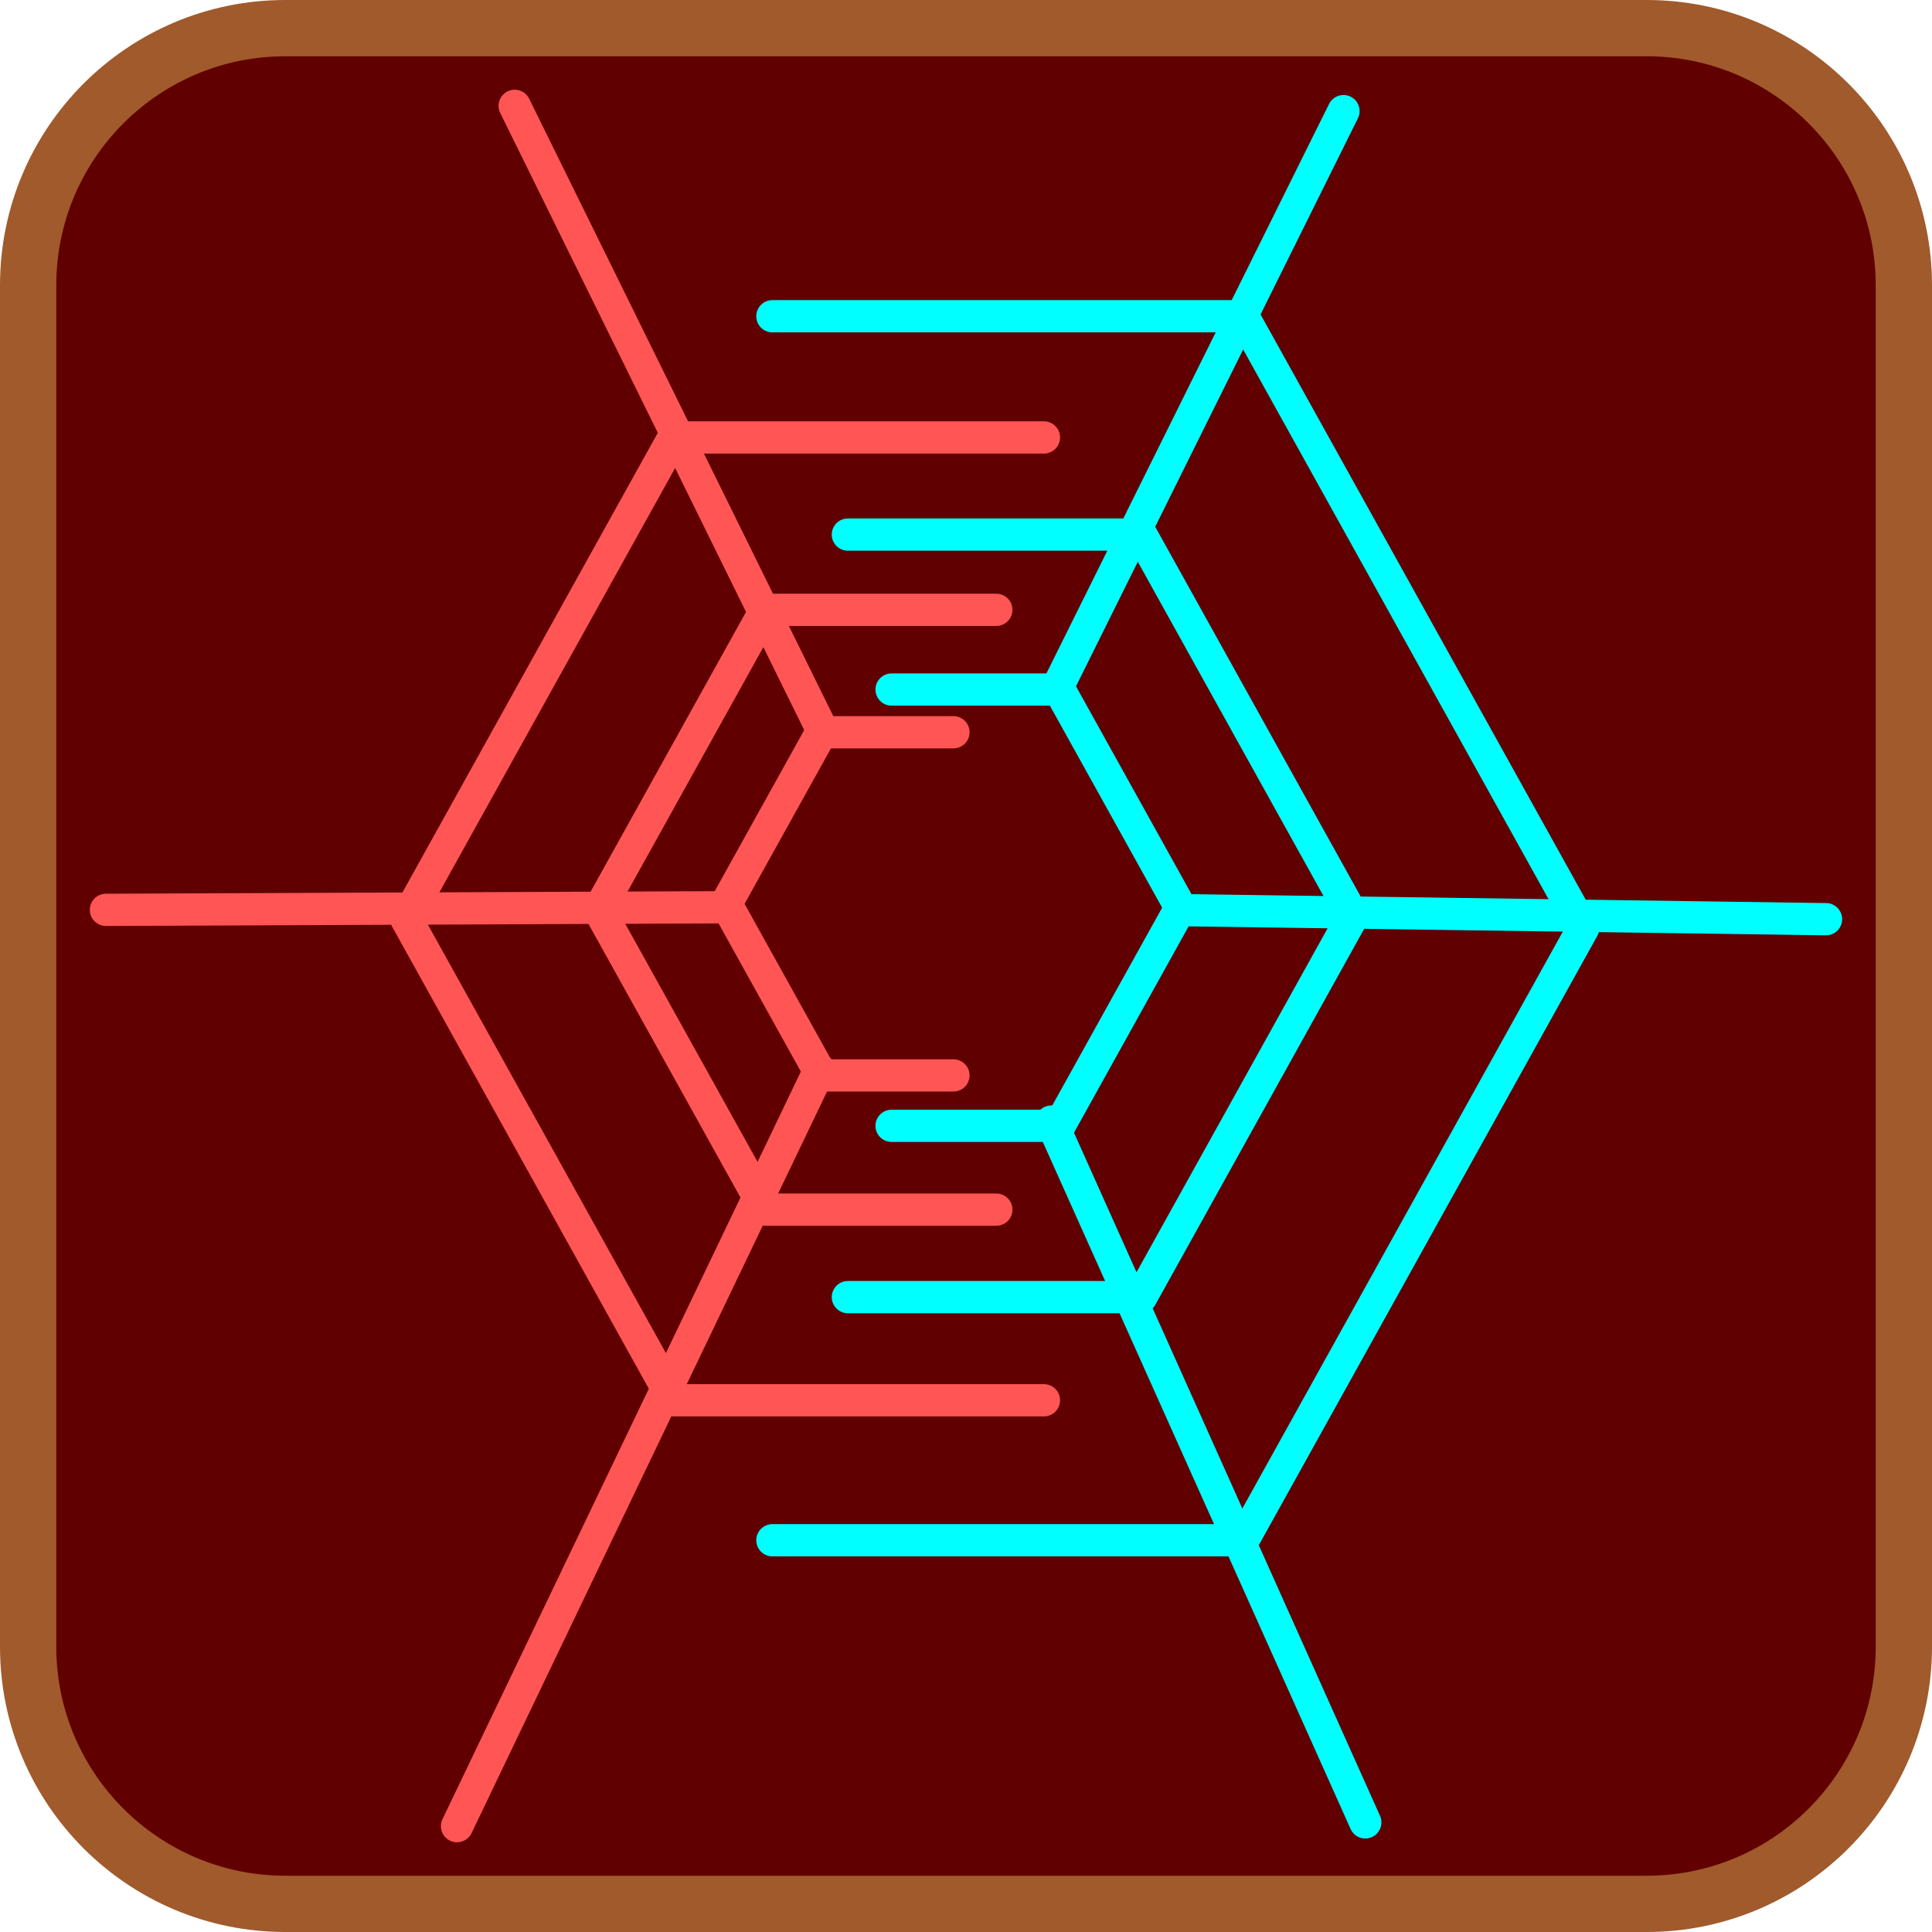
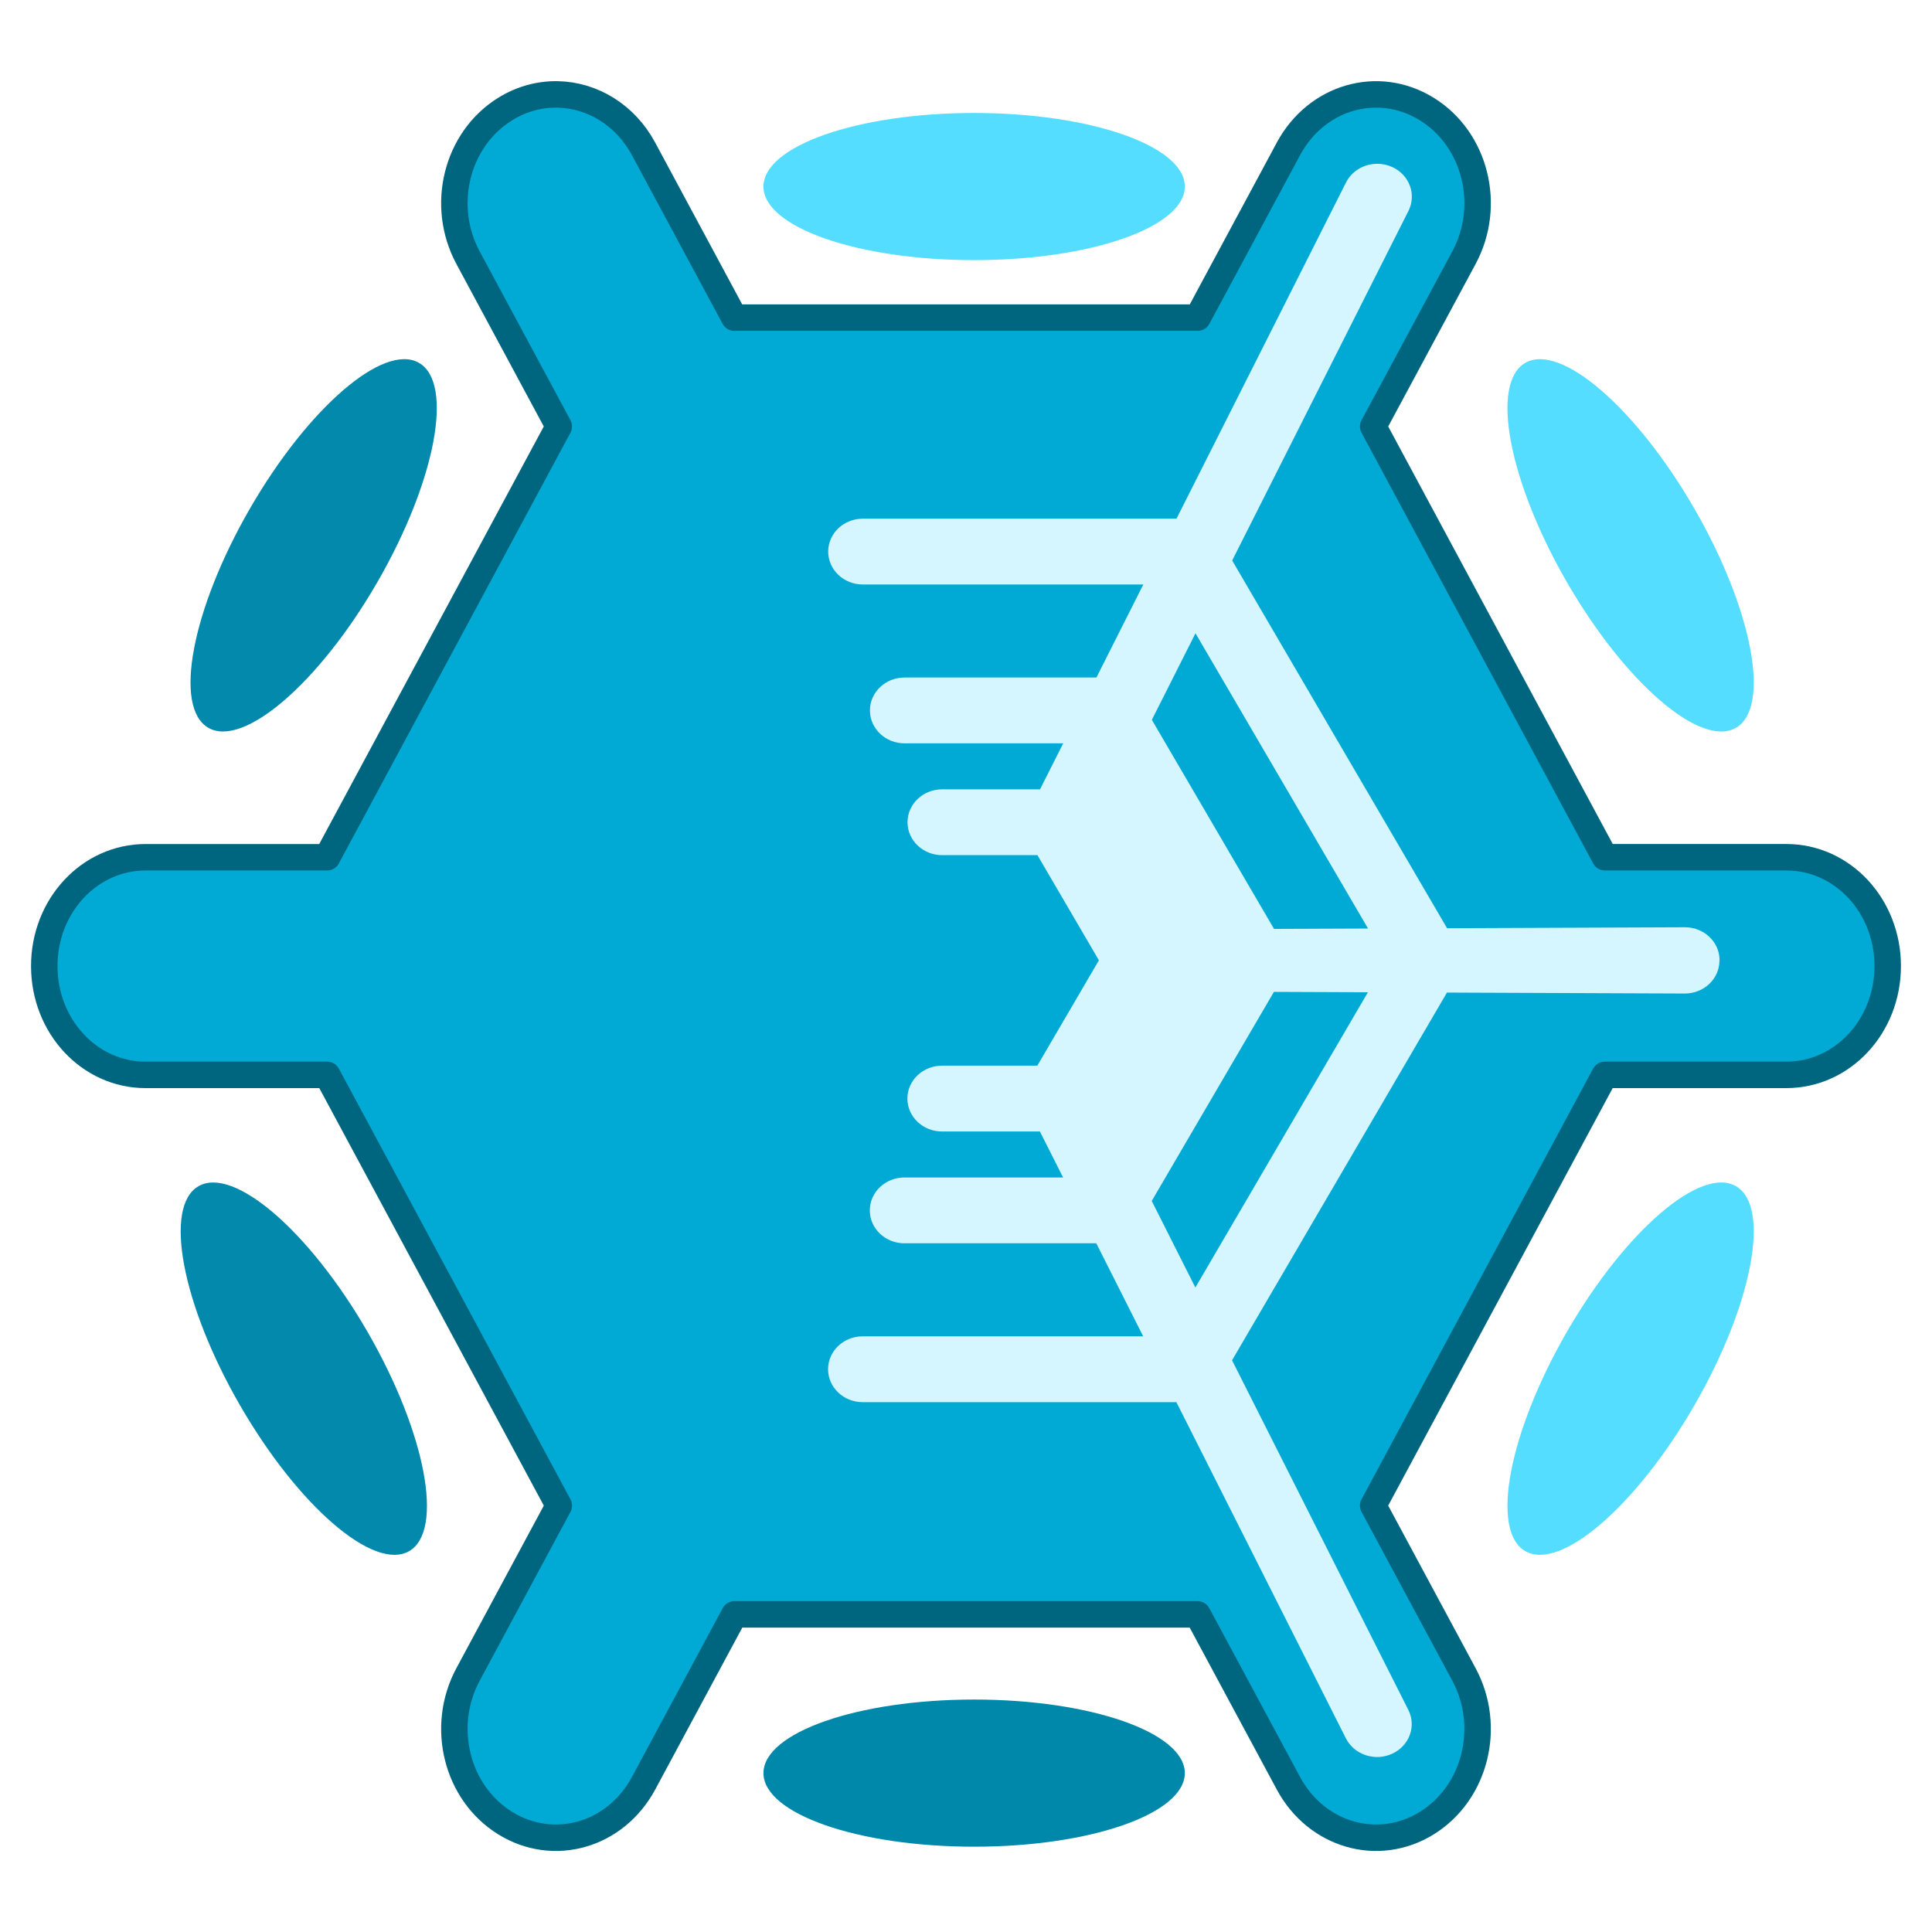
<svg xmlns="http://www.w3.org/2000/svg" width="145.34mm" height="145.34mm" version="1.1" viewBox="0 0 515 515">
-   <g stroke-linecap="round" stroke-linejoin="round">
-     <rect x="7.5" y="7.5" width="500" height="500" ry="68.571" fill="#610000" stroke="#a05a2c" stroke-width="15" style="mix-blend-mode:normal" />
-     <g transform="matrix(.54253 0 0 .54253 78.73 70.74)" fill="none" stroke="#0ff" stroke-width="15.841">
-       <path d="m234.38 24.991 231.29 1e-5 167.06 300.7-167.06 300.7-231.29-2e-5" />
-       <path d="m271.47 132.27h144.09l104.08 187.33-104.08 187.33h-144.09" />
-       <path d="m292.95 208.41h82.44l59.546 107.18-59.546 107.18h-82.44" />
-       <path d="m375.02 206.21 139.97-282" />
-       <path d="m525.7 765.01-154.25-344.33" />
-       <path d="m752.07 321.24-317.06-4.453" />
-     </g>
-     <g transform="matrix(.54253 0 0 .54253 78.73 70.74)" fill="none" stroke="#f55" stroke-width="15.841">
-       <path d="m367.81 84.547h-181.93l-131.41 236.53 131.41 236.53 181.93-3e-5" />
-       <path d="m344.41 169.24-113.34 1e-5 -81.867 147.35 81.867 147.35h113.34" />
-       <path d="m323.34 229.39-64.847 1e-5 -46.839 84.306 46.839 84.306h64.847" />
-       <path d="m259.57 229.77-151.8-308.15" />
-       <path d="m79.433 766.86 178.1-371.54" />
-       <path d="m210.56 315.38-303.63 1.276" />
-     </g>
+   <path transform="scale(.93753)" d="m158.66 26.846c-5.093-0.118-10.285 1.218-15.037 4.164-13.825 8.569-18.528 27.416-10.547 42.258l25.805 47.984-65.867 122.49h-51.611c-15.963 0-28.814 13.797-28.814 30.936s12.851 30.936 28.814 30.936h51.629l65.857 122.47-25.812 48c-7.982 14.842-3.278 33.691 10.547 42.26 13.824 8.569 31.378 3.518 39.359-11.324l25.818-48.01h131.71l25.818 48.01c7.982 14.842 25.535 19.893 39.359 11.324 13.825-8.569 18.53-27.418 10.549-42.26l-25.814-48.004 65.857-122.47h51.631c15.963 0 28.812-13.797 28.812-30.936s-12.849-30.936-28.812-30.936h-51.613l-65.867-122.48 25.807-47.988c7.982-14.842 3.276-33.689-10.549-42.258-13.824-8.569-31.378-3.52-39.359 11.322l-25.801 47.979h-131.75l-25.801-47.979c-5.238-9.74-14.598-15.262-24.322-15.486z" fill="#00aad4" stroke="#006680" stroke-linecap="round" stroke-linejoin="round" stroke-width="7.526" />
+   <path transform="scale(.93753)" d="m391.47 46.576a9.844 9.358 0 0 0-8.766 5.311l-48.195 95.584h-89.189a9.844 9.358 0 0 0-9.844 9.357 9.844 9.358 0 0 0 9.844 9.359h79.752l-13.336 26.447h-54.549a9.844 9.358 0 0 0-9.844 9.357 9.844 9.358 0 0 0 9.844 9.359h45.113l-6.594 13.076h-27.832a9.844 9.358 0 0 0-9.844 9.357 9.844 9.358 0 0 0 9.844 9.359h27.098l17.479 29.904h-0.01l-17.504 29.949h-27.098a9.844 9.358 0 0 0-9.844 9.359 9.844 9.358 0 0 0 9.844 9.357h27.832l6.594 13.076h-45.113a9.844 9.358 0 0 0-9.844 9.359 9.844 9.358 0 0 0 9.844 9.357h54.549l13.336 26.447h-79.752a9.844 9.358 0 0 0-9.844 9.359 9.844 9.358 0 0 0 9.844 9.357h89.189l48.195 95.584a9.844 9.358 0 0 0 13.131 4.393 9.844 9.358 0 0 0 4.621-12.484l-50.117-99.395 61.098-104.55 67.594 0.27a9.844 9.358 0 0 0 9.885-9.318 9.844 9.358 0 0 0 0-0.08h0.035a9.844 9.358 0 0 0 0-0.125 9.844 9.358 0 0 0-9.885-9.318l-67.594 0.27-61.098-104.55 50.117-99.395a9.844 9.358 0 0 0-4.621-12.484 9.844 9.358 0 0 0-4.365-0.918zm-51.562 133.48 49.061 83.949-26.729 0.107-34.74-59.445 12.408-24.611zm22.297 101.96 26.729 0.107-49.061 83.949-12.408-24.611 34.74-59.445z" fill="#d5f6ff" />
+   <g fill="#5df">
+     <ellipse cx="259.67" cy="49.729" rx="56.16" ry="19.613" />
+     <ellipse transform="rotate(-60)" cx="-98.625" cy="558.84" rx="56.16" ry="19.613" />
+     <ellipse transform="matrix(-.5 -.86603 -.86603 .5 0 0)" cx="-343.22" cy="-303.74" rx="56.16" ry="19.613" />
+   </g>
+   <g fill="#08a">
+     <ellipse cx="259.67" cy="472.65" rx="56.16" ry="19.613" />
+     <ellipse transform="matrix(-.5 -.86603 -.86603 .5 0 0)" cx="-356.45" cy="112.28" rx="56.16" ry="19.613" opacity=".992" />
+     <ellipse transform="rotate(-60)" cx="-84.083" cy="145.09" rx="56.16" ry="19.613" opacity=".992" />
  </g>
</svg>
